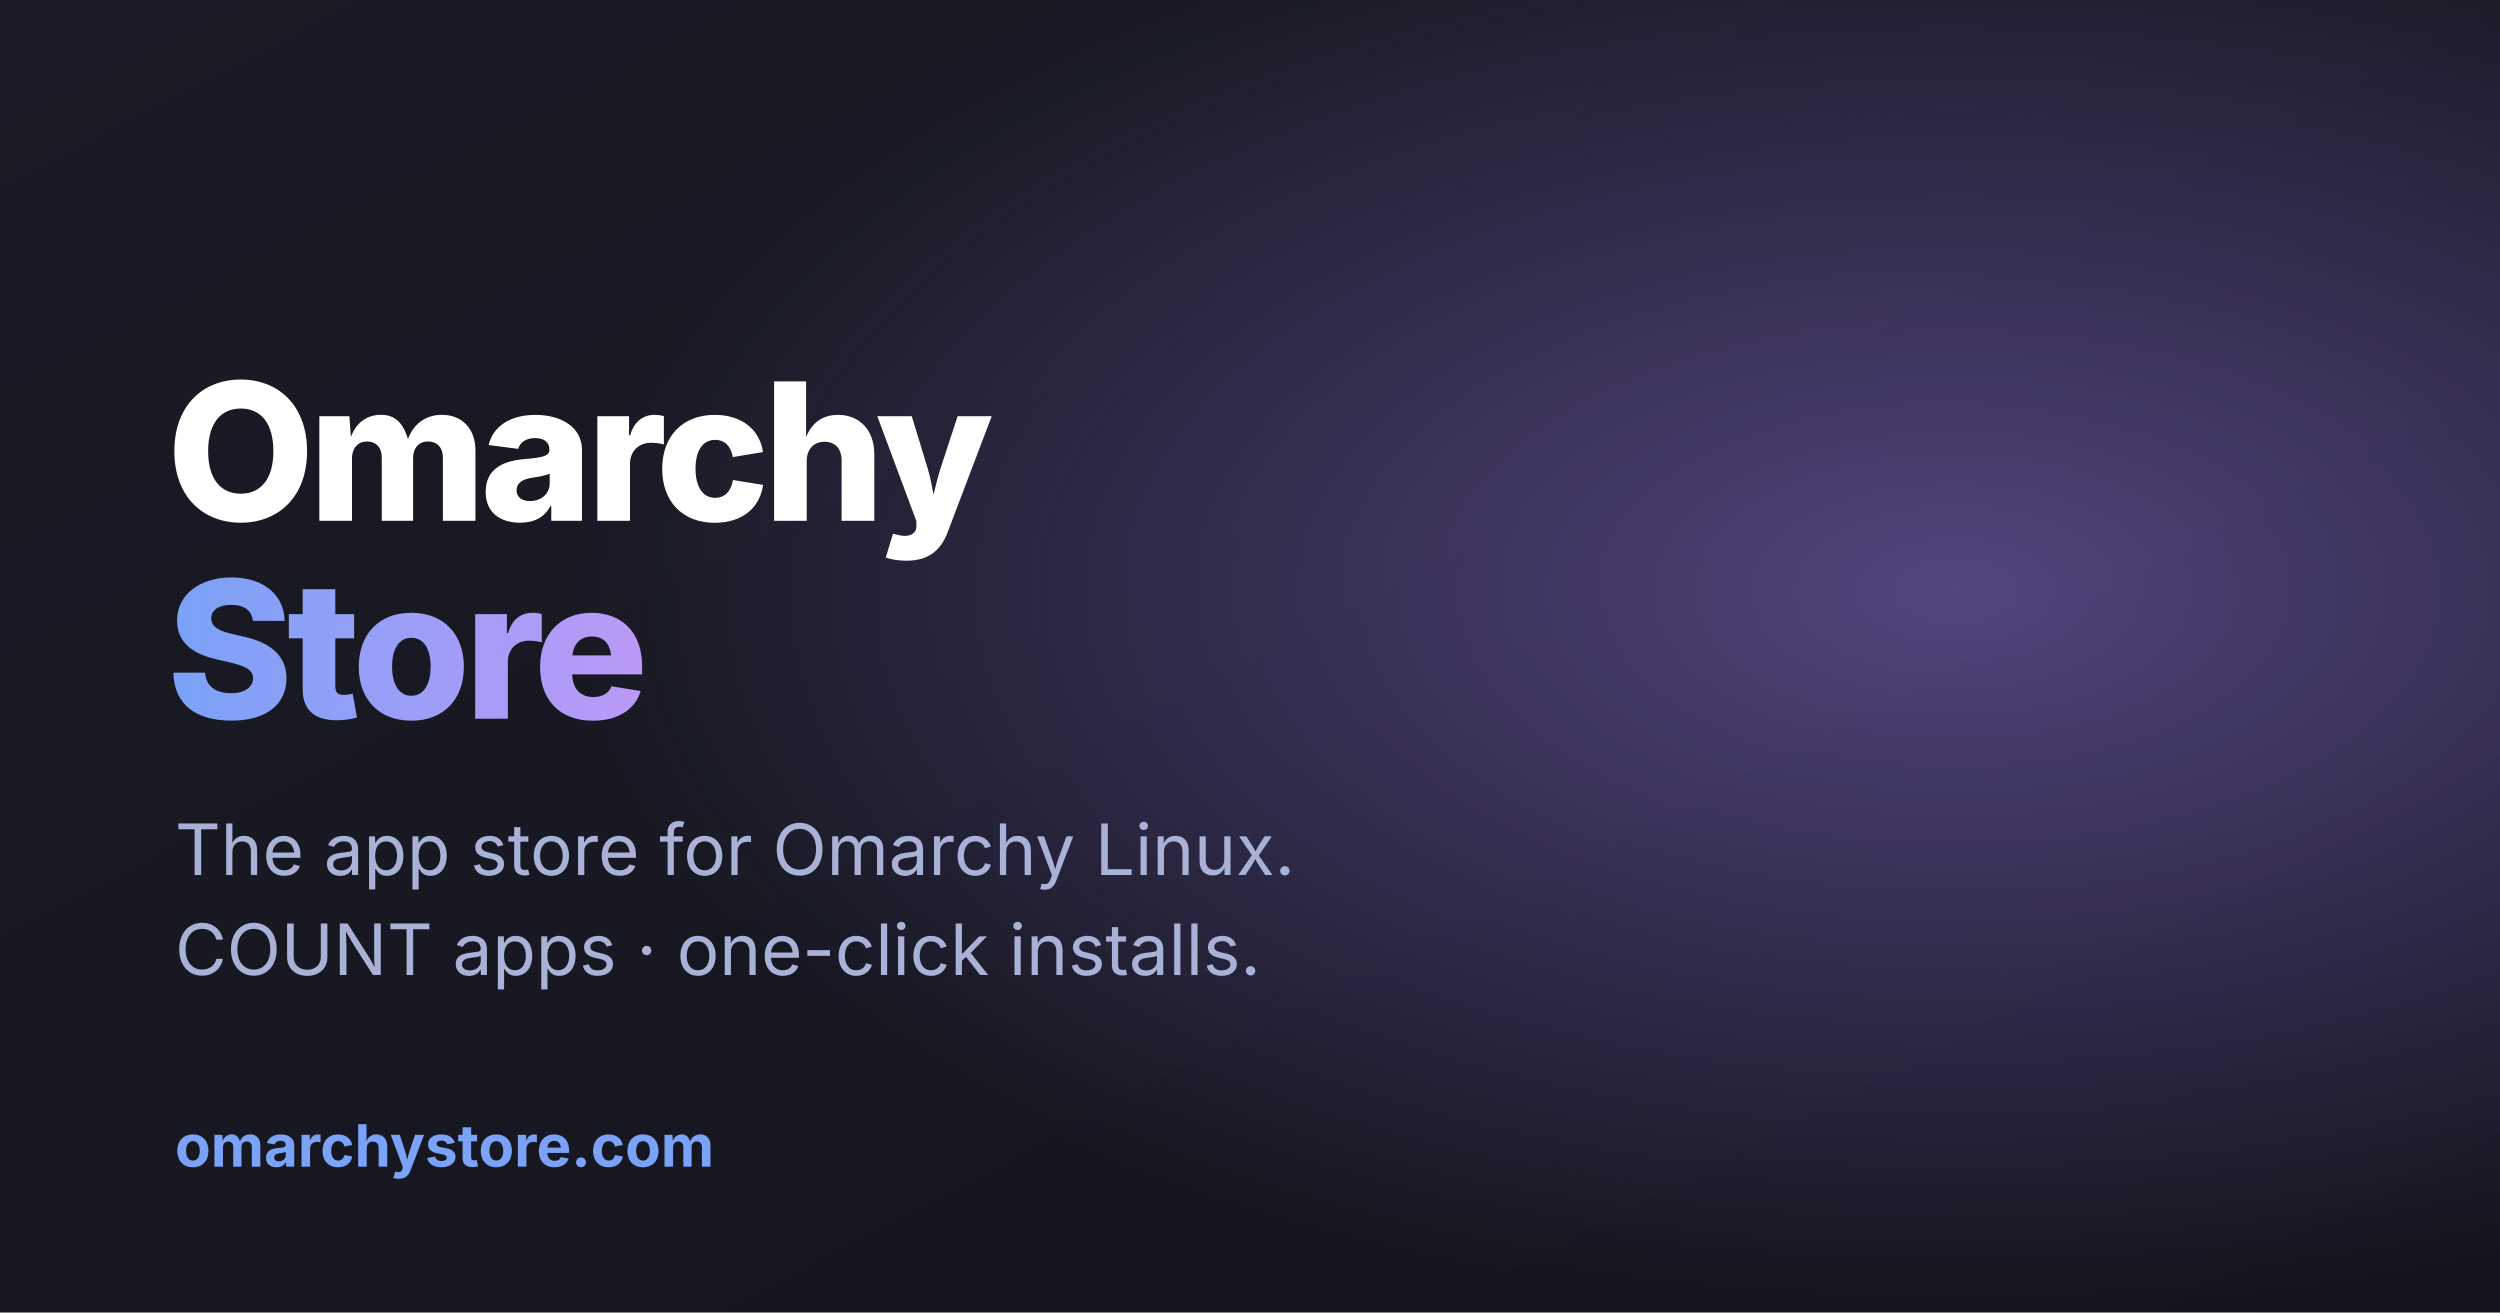
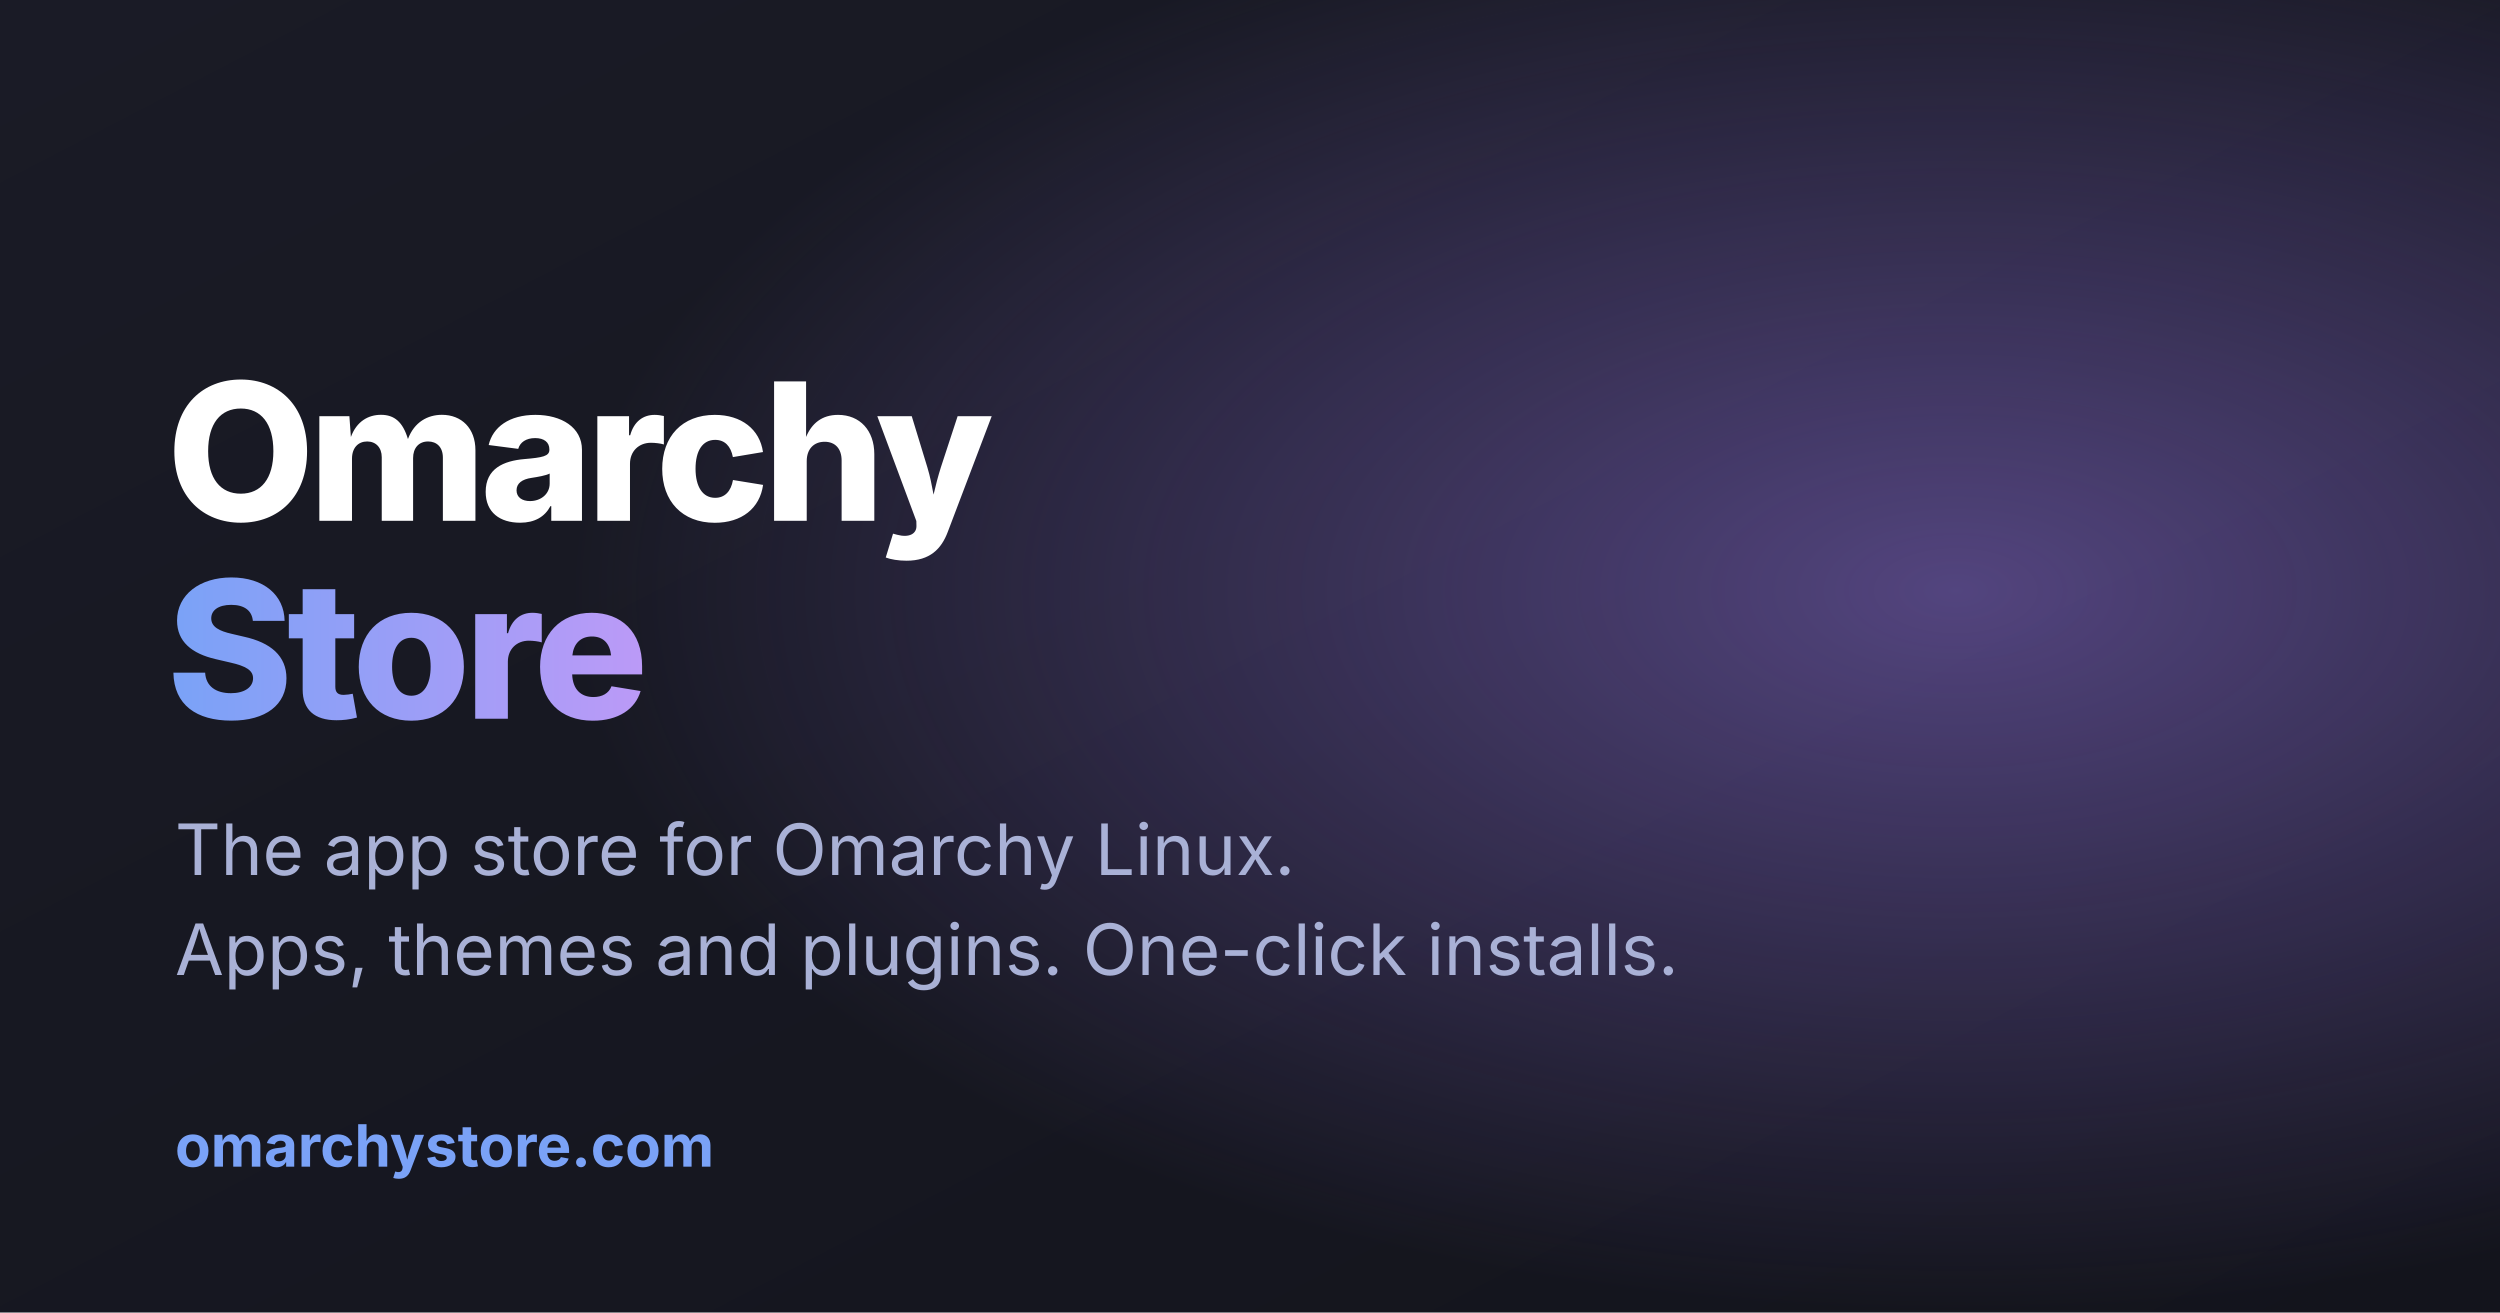
<svg xmlns="http://www.w3.org/2000/svg" viewBox="0 0 1200 630" width="1200" height="630">
  <defs>
    <linearGradient id="bg" x1="0" y1="0" x2="1" y2="1">
      <stop offset="0" stop-color="#1a1b26" />
      <stop offset="1" stop-color="#13141c" />
    </linearGradient>
    <radialGradient id="glow" cx="78%" cy="45%" r="55%">
      <stop offset="0" stop-color="#9d7cf2" stop-opacity=".45" />
      <stop offset="1" stop-color="#9d7cf2" stop-opacity="0" />
    </radialGradient>
    <linearGradient id="t" x1="0" y1="0" x2="1" y2="0">
      <stop offset="0" stop-color="#7aa2f7" />
      <stop offset="1" stop-color="#bb9af7" />
    </linearGradient>
  </defs>
  <rect width="1200" height="630" fill="url(#bg)" />
  <rect width="1200" height="630" fill="url(#glow)" />
  <g transform="translate(760 125) scale(.74)">LOGO</g>
  <text x="80" y="250" font-family="Inter, Helvetica, Arial, sans-serif" font-size="92" font-weight="800" fill="#fff" letter-spacing="-3">Omarchy</text>
  <text x="80" y="345" font-family="Inter, Helvetica, Arial, sans-serif" font-size="92" font-weight="800" fill="url(#t)" letter-spacing="-3">Store</text>
  <text x="84" y="420" font-family="Inter, Helvetica, Arial, sans-serif" font-size="34" fill="#a9b1d6">The app store for Omarchy Linux.</text>
-   <text x="84" y="468" font-family="Inter, Helvetica, Arial, sans-serif" font-size="34" fill="#a9b1d6">COUNT apps · one-click installs.</text>
+   <text x="84" y="468" font-family="Inter, Helvetica, Arial, sans-serif" font-size="34" fill="#a9b1d6">Apps, themes and plugins. One-click installs.</text>
  <text x="84" y="560" font-family="Inter, Helvetica, Arial, sans-serif" font-size="28" font-weight="700" fill="#7aa2f7">omarchystore.com</text>
</svg>
